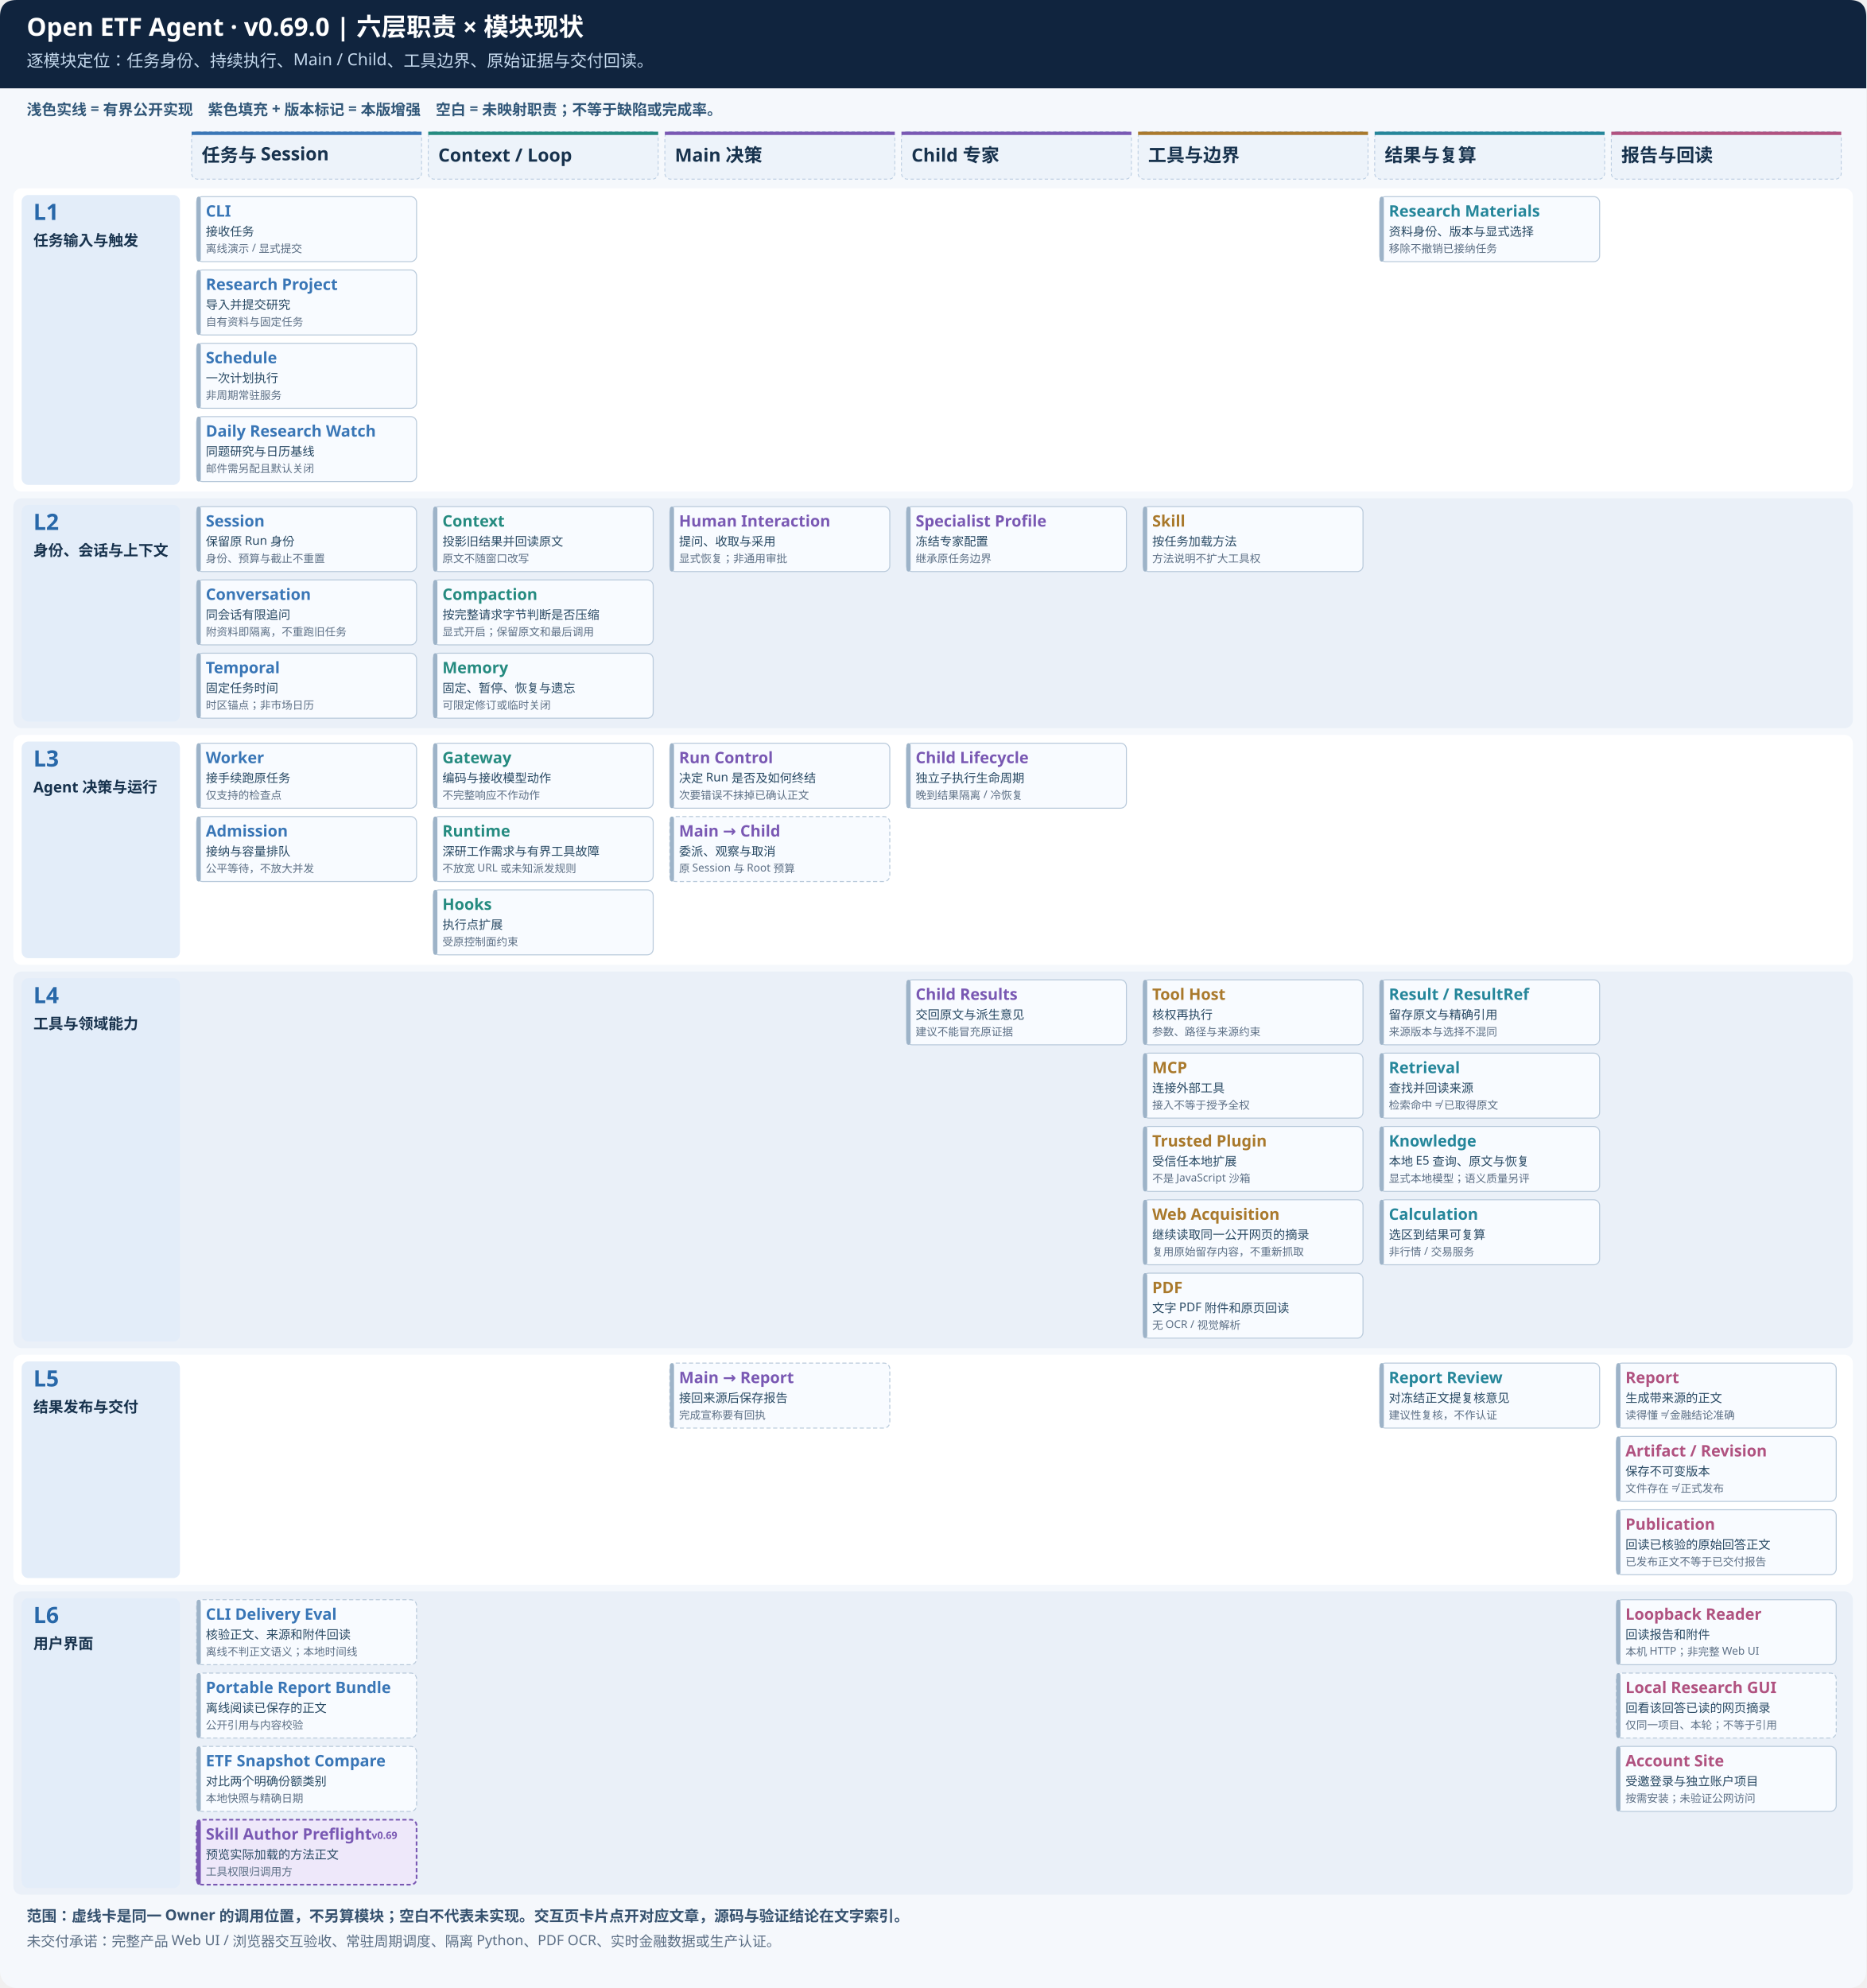
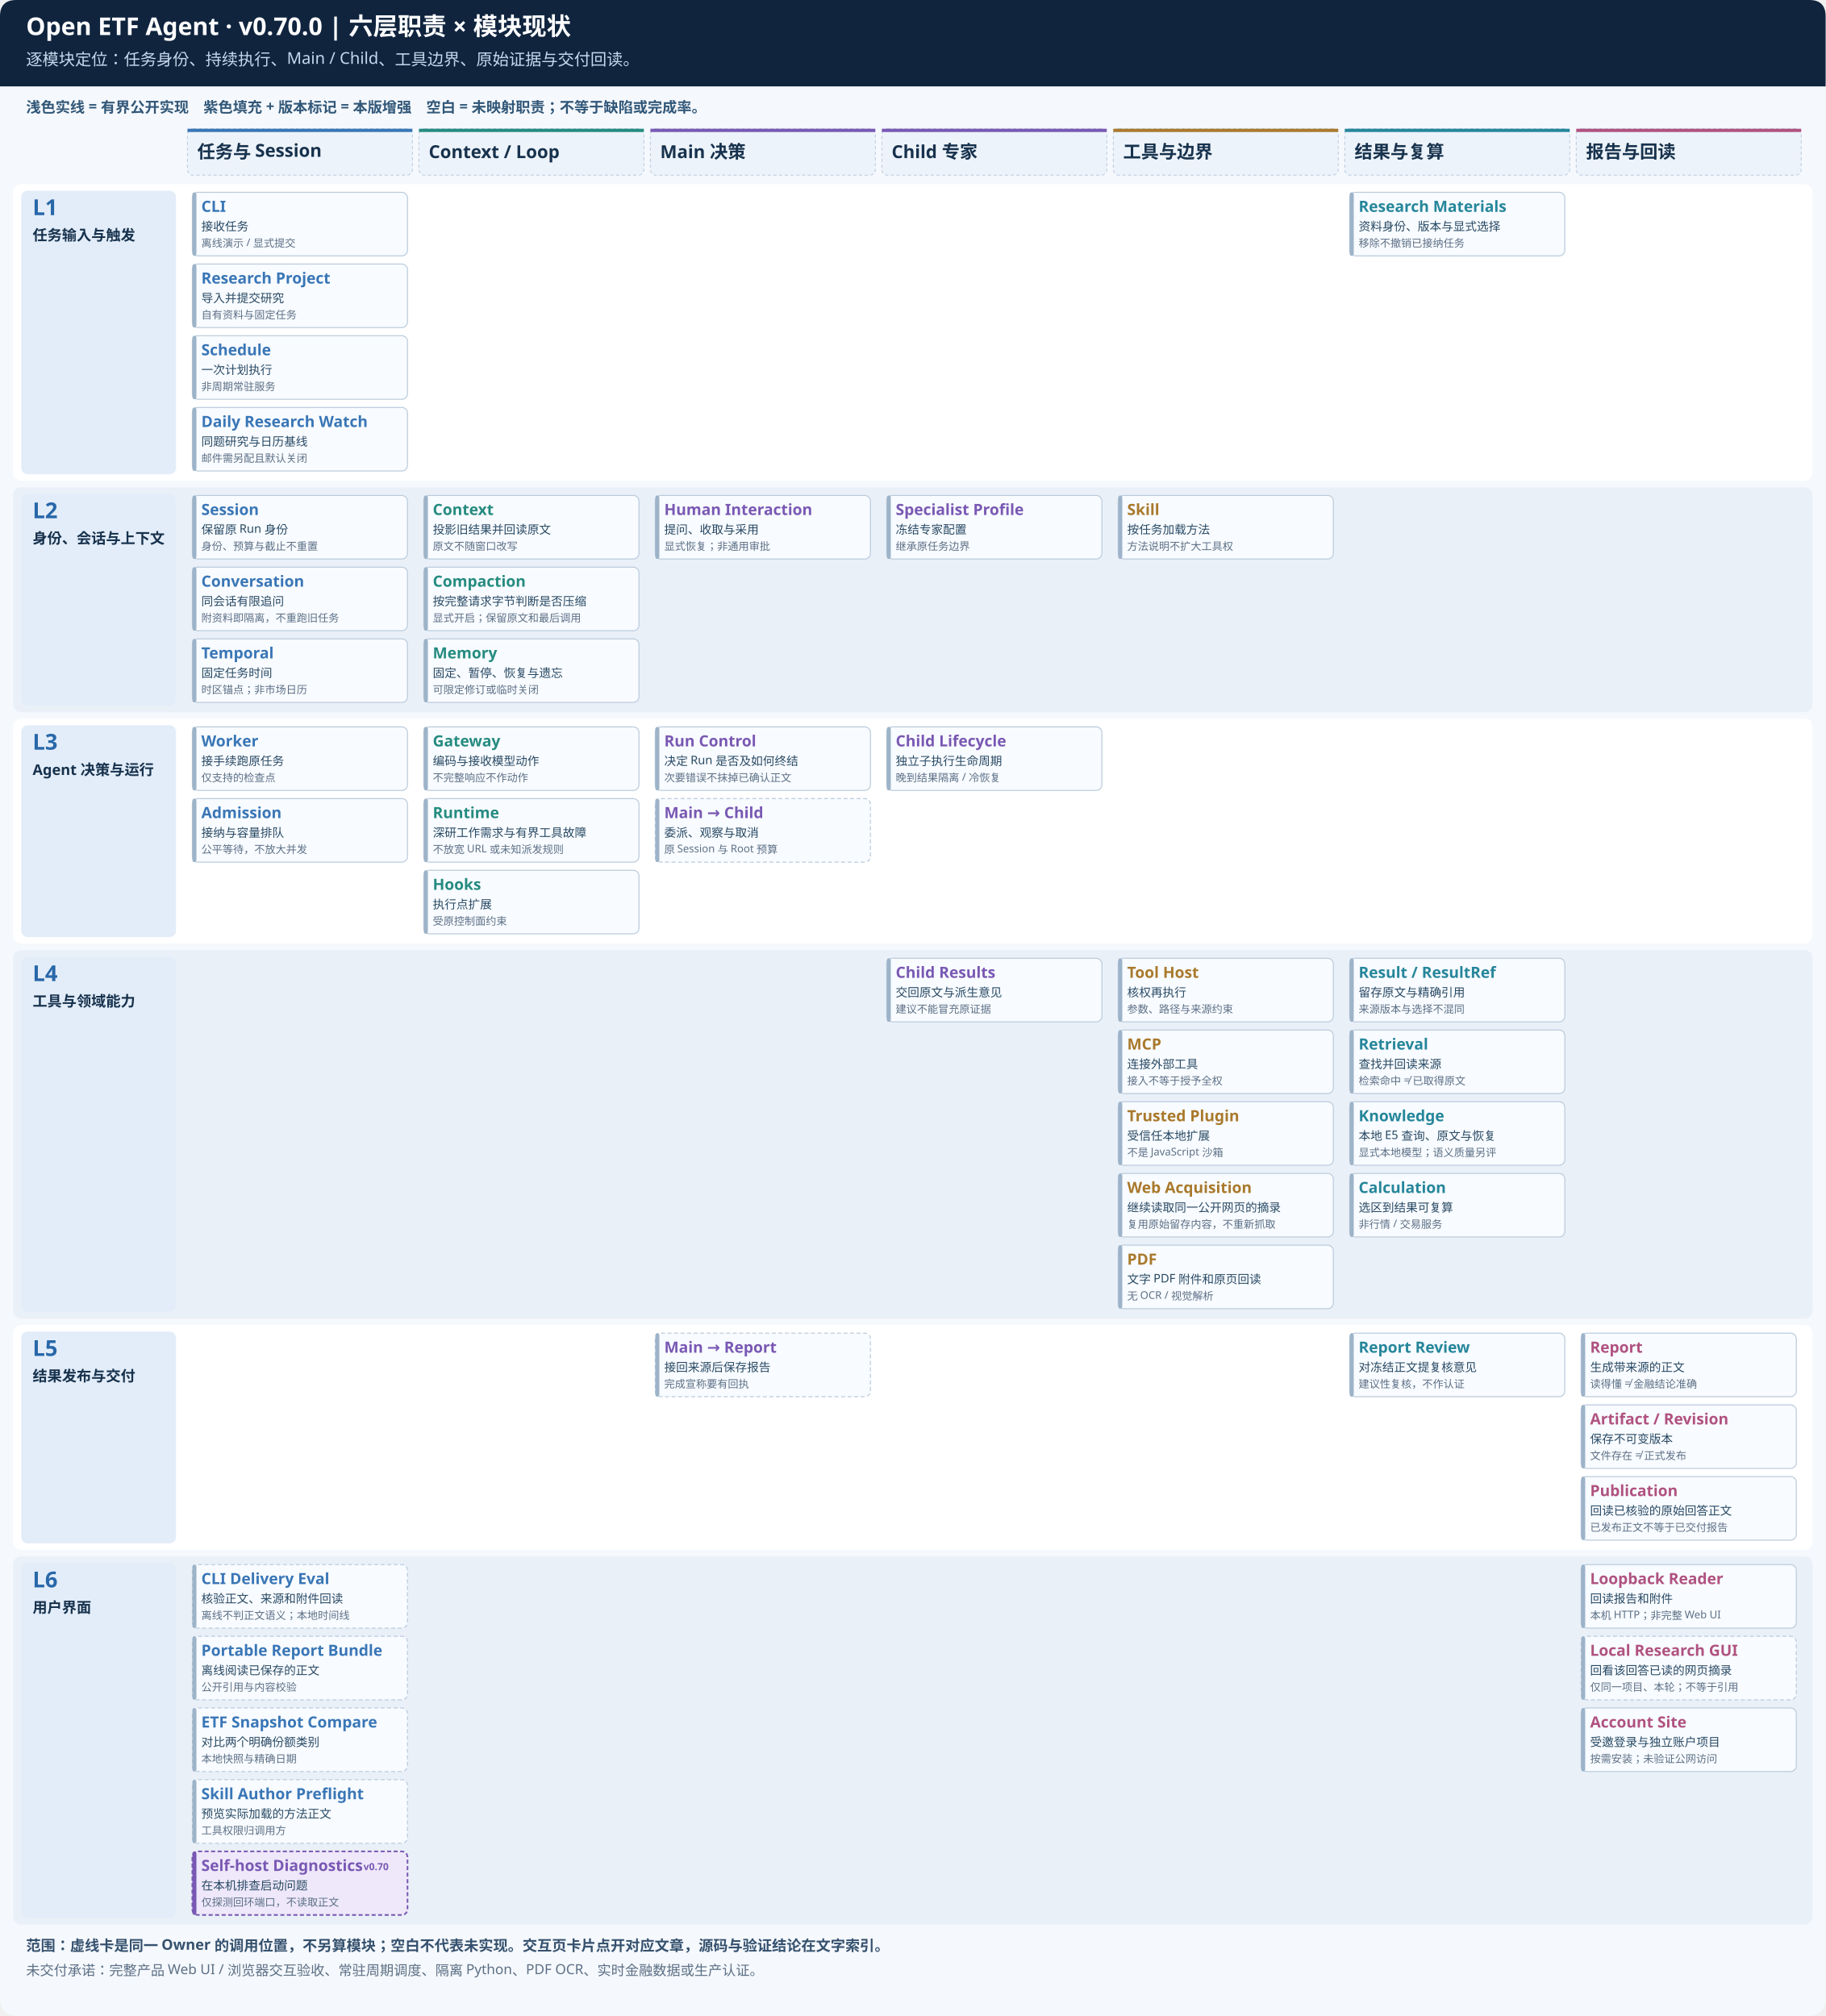
- <svg xmlns="http://www.w3.org/2000/svg" width="2240" height="2386" viewBox="0 0 2240 2386" role="img" aria-labelledby="title desc">
-   <rect width="2240" height="2386" rx="20" fill="#f5f8fc" />
+ <svg xmlns="http://www.w3.org/2000/svg" width="2240" height="2474" viewBox="0 0 2240 2474" role="img" aria-labelledby="title desc">
+   <rect width="2240" height="2474" rx="20" fill="#f5f8fc" />
  <path d="M20 0h2200q20 0 20 20v86H0V20Q0 0 20 0" fill="#10243e" />
  <g font-family="system-ui, sans-serif">
-     <text x="32" y="43" font-size="30" fill="#fff" font-weight="700">Open ETF Agent · v0.69.0 | 六层职责 × 模块现状</text>
+     <text x="32" y="43" font-size="30" fill="#fff" font-weight="700">Open ETF Agent · v0.70.0 | 六层职责 × 模块现状</text>
    <text x="32" y="80" font-size="20" fill="#c5d9ed" font-weight="400">逐模块定位：任务身份、持续执行、Main / Child、工具边界、原始证据与交付回读。</text>
    <text x="32" y="138" font-size="18" fill="#315778" font-weight="600">浅色实线 = 有界公开实现　紫色填充 + 版本标记 = 本版增强　空白 = 未映射职责；不等于缺陷或完成率。</text>
    <rect x="230" y="158" width="276" height="57" rx="7" fill="#edf3fa" stroke="#b8cbe0" stroke-dasharray="4 3" />
    <rect x="230" y="158" width="276" height="4" fill="#3976b6" />
    <text x="242" y="194" font-size="22" fill="#17324d" font-weight="700">任务与 Session</text>
    <rect x="514" y="158" width="276" height="57" rx="7" fill="#edf3fa" stroke="#b8cbe0" stroke-dasharray="4 3" />
    <rect x="514" y="158" width="276" height="4" fill="#258b80" />
    <text x="526" y="194" font-size="22" fill="#17324d" font-weight="700">Context / Loop</text>
    <rect x="798" y="158" width="276" height="57" rx="7" fill="#edf3fa" stroke="#b8cbe0" stroke-dasharray="4 3" />
    <rect x="798" y="158" width="276" height="4" fill="#7958b3" />
    <text x="810" y="194" font-size="22" fill="#17324d" font-weight="700">Main 决策</text>
    <rect x="1082" y="158" width="276" height="57" rx="7" fill="#edf3fa" stroke="#b8cbe0" stroke-dasharray="4 3" />
    <rect x="1082" y="158" width="276" height="4" fill="#7958b3" />
    <text x="1094" y="194" font-size="22" fill="#17324d" font-weight="700">Child 专家</text>
    <rect x="1366" y="158" width="276" height="57" rx="7" fill="#edf3fa" stroke="#b8cbe0" stroke-dasharray="4 3" />
    <rect x="1366" y="158" width="276" height="4" fill="#a9792c" />
    <text x="1378" y="194" font-size="22" fill="#17324d" font-weight="700">工具与边界</text>
    <rect x="1650" y="158" width="276" height="57" rx="7" fill="#edf3fa" stroke="#b8cbe0" stroke-dasharray="4 3" />
    <rect x="1650" y="158" width="276" height="4" fill="#25869a" />
    <text x="1662" y="194" font-size="22" fill="#17324d" font-weight="700">结果与复算</text>
    <rect x="1934" y="158" width="276" height="57" rx="7" fill="#edf3fa" stroke="#b8cbe0" stroke-dasharray="4 3" />
    <rect x="1934" y="158" width="276" height="4" fill="#b05280" />
    <text x="1946" y="194" font-size="22" fill="#17324d" font-weight="700">报告与回读</text>
    <rect x="16" y="226" width="2208" height="364" rx="10" fill="#ffffff" />
    <rect x="26" y="234" width="190" height="348" rx="8" fill="#e3edf9" />
    <text x="40" y="264" font-size="27" fill="#2868a9" font-weight="700">L1</text>
    <text x="40" y="295" font-size="18" fill="#17324d" font-weight="700">任务输入与触发</text>
    <a href="https://hpoenixf.com/eff-agent-article/articles/agent-in-15-minutes" target="_blank" rel="noopener noreferrer">
      <rect x="236" y="236" width="264" height="78" rx="7" fill="#f8fbff" stroke="#b9cadb" stroke-width="1.2" />
      <rect x="236" y="236" width="5" height="78" rx="3" fill="#9db3c8" />
      <text x="247" y="260" font-size="19" fill="#3976b6" font-weight="700">CLI</text>
      <text x="247" y="283" font-size="14.5" fill="#284963" font-weight="500">接收任务</text>
      <text x="247" y="303" font-size="13" fill="#5c6f85" font-weight="400">离线演示 / 显式提交</text>
    </a>
    <a href="https://hpoenixf.com/eff-agent-article/articles/open-etf-agent-research-project-workshop" target="_blank" rel="noopener noreferrer">
      <rect x="236" y="324" width="264" height="78" rx="7" fill="#f8fbff" stroke="#b9cadb" stroke-width="1.2" />
      <rect x="236" y="324" width="5" height="78" rx="3" fill="#9db3c8" />
      <text x="247" y="348" font-size="19" fill="#3976b6" font-weight="700">Research Project</text>
      <text x="247" y="371" font-size="14.5" fill="#284963" font-weight="500">导入并提交研究</text>
      <text x="247" y="391" font-size="13" fill="#5c6f85" font-weight="400">自有资料与固定任务</text>
    </a>
    <a href="https://hpoenixf.com/eff-agent-article/articles/agent-autonomous-scheduled-research" target="_blank" rel="noopener noreferrer">
      <rect x="236" y="412" width="264" height="78" rx="7" fill="#f8fbff" stroke="#b9cadb" stroke-width="1.2" />
      <rect x="236" y="412" width="5" height="78" rx="3" fill="#9db3c8" />
      <text x="247" y="436" font-size="19" fill="#3976b6" font-weight="700">Schedule</text>
      <text x="247" y="459" font-size="14.5" fill="#284963" font-weight="500">一次计划执行</text>
      <text x="247" y="479" font-size="13" fill="#5c6f85" font-weight="400">非周期常驻服务</text>
    </a>
    <a href="https://hpoenixf.com/eff-agent-article/articles/agent-autonomous-scheduled-research" target="_blank" rel="noopener noreferrer">
      <rect x="236" y="500" width="264" height="78" rx="7" fill="#f8fbff" stroke="#b9cadb" stroke-width="1.2" />
      <rect x="236" y="500" width="5" height="78" rx="3" fill="#9db3c8" />
      <text x="247" y="524" font-size="19" fill="#3976b6" font-weight="700">Daily Research Watch</text>
      <text x="247" y="547" font-size="14.5" fill="#284963" font-weight="500">同题研究与日历基线</text>
      <text x="247" y="567" font-size="13" fill="#5c6f85" font-weight="400">邮件需另配且默认关闭</text>
    </a>
    <a href="https://hpoenixf.com/eff-agent-article/articles/agent-research-assets-identity-version-lifecycle" target="_blank" rel="noopener noreferrer">
      <rect x="1656" y="236" width="264" height="78" rx="7" fill="#f8fbff" stroke="#b9cadb" stroke-width="1.2" />
      <rect x="1656" y="236" width="5" height="78" rx="3" fill="#9db3c8" />
      <text x="1667" y="260" font-size="19" fill="#25869a" font-weight="700">Research Materials</text>
      <text x="1667" y="283" font-size="14.5" fill="#284963" font-weight="500">资料身份、版本与显式选择</text>
      <text x="1667" y="303" font-size="13" fill="#5c6f85" font-weight="400">移除不撤销已接纳任务</text>
    </a>
    <rect x="16" y="598" width="2208" height="276" rx="10" fill="#eaf0f8" />
    <rect x="26" y="606" width="190" height="260" rx="8" fill="#e3edf9" />
    <text x="40" y="636" font-size="27" fill="#2868a9" font-weight="700">L2</text>
    <text x="40" y="667" font-size="18" fill="#17324d" font-weight="700">身份、会话与上下文</text>
    <a href="https://hpoenixf.com/eff-agent-article/articles/agent-task-session-run-worker-schedule" target="_blank" rel="noopener noreferrer">
      <rect x="236" y="608" width="264" height="78" rx="7" fill="#f8fbff" stroke="#b9cadb" stroke-width="1.2" />
      <rect x="236" y="608" width="5" height="78" rx="3" fill="#9db3c8" />
      <text x="247" y="632" font-size="19" fill="#3976b6" font-weight="700">Session</text>
      <text x="247" y="655" font-size="14.5" fill="#284963" font-weight="500">保留原 Run 身份</text>
      <text x="247" y="675" font-size="13" fill="#5c6f85" font-weight="400">身份、预算与截止不重置</text>
    </a>
    <a href="https://hpoenixf.com/eff-agent-article/articles/agent-conversation-admission-task-continuation" target="_blank" rel="noopener noreferrer">
      <rect x="236" y="696" width="264" height="78" rx="7" fill="#f8fbff" stroke="#b9cadb" stroke-width="1.2" />
      <rect x="236" y="696" width="5" height="78" rx="3" fill="#9db3c8" />
      <text x="247" y="720" font-size="19" fill="#3976b6" font-weight="700">Conversation</text>
      <text x="247" y="743" font-size="14.5" fill="#284963" font-weight="500">同会话有限追问</text>
      <text x="247" y="763" font-size="13" fill="#5c6f85" font-weight="400">附资料即隔离，不重跑旧任务</text>
    </a>
    <a href="https://hpoenixf.com/eff-agent-article/articles/agent-temporal-semantics-market-calendar" target="_blank" rel="noopener noreferrer">
      <rect x="236" y="784" width="264" height="78" rx="7" fill="#f8fbff" stroke="#b9cadb" stroke-width="1.2" />
      <rect x="236" y="784" width="5" height="78" rx="3" fill="#9db3c8" />
      <text x="247" y="808" font-size="19" fill="#3976b6" font-weight="700">Temporal</text>
      <text x="247" y="831" font-size="14.5" fill="#284963" font-weight="500">固定任务时间</text>
      <text x="247" y="851" font-size="13" fill="#5c6f85" font-weight="400">时区锚点；非市场日历</text>
    </a>
    <a href="https://hpoenixf.com/eff-agent-article/articles/agent-context-governance-actions" target="_blank" rel="noopener noreferrer">
      <rect x="520" y="608" width="264" height="78" rx="7" fill="#f8fbff" stroke="#b9cadb" stroke-width="1.2" />
      <rect x="520" y="608" width="5" height="78" rx="3" fill="#9db3c8" />
      <text x="531" y="632" font-size="19" fill="#258b80" font-weight="700">Context</text>
      <text x="531" y="655" font-size="14.5" fill="#284963" font-weight="500">投影旧结果并回读原文</text>
      <text x="531" y="675" font-size="13" fill="#5c6f85" font-weight="400">原文不随窗口改写</text>
    </a>
    <a href="https://hpoenixf.com/eff-agent-article/articles/agent-main-run-context-compaction" target="_blank" rel="noopener noreferrer">
      <rect x="520" y="696" width="264" height="78" rx="7" fill="#f8fbff" stroke="#b9cadb" stroke-width="1.2" />
      <rect x="520" y="696" width="5" height="78" rx="3" fill="#9db3c8" />
      <text x="531" y="720" font-size="19" fill="#258b80" font-weight="700">Compaction</text>
      <text x="531" y="743" font-size="14.5" fill="#284963" font-weight="500">按完整请求字节判断是否压缩</text>
      <text x="531" y="763" font-size="13" fill="#5c6f85" font-weight="400">显式开启；保留原文和最后调用</text>
    </a>
    <a href="https://hpoenixf.com/eff-agent-article/articles/026-agent-memory-forget-durable-effects" target="_blank" rel="noopener noreferrer">
      <rect x="520" y="784" width="264" height="78" rx="7" fill="#f8fbff" stroke="#b9cadb" stroke-width="1.2" />
      <rect x="520" y="784" width="5" height="78" rx="3" fill="#9db3c8" />
      <text x="531" y="808" font-size="19" fill="#258b80" font-weight="700">Memory</text>
      <text x="531" y="831" font-size="14.5" fill="#284963" font-weight="500">固定、暂停、恢复与遗忘</text>
      <text x="531" y="851" font-size="13" fill="#5c6f85" font-weight="400">可限定修订或临时关闭</text>
    </a>
    <a href="https://hpoenixf.com/eff-agent-article/articles/agent-durable-human-interaction-response-adoption" target="_blank" rel="noopener noreferrer">
      <rect x="804" y="608" width="264" height="78" rx="7" fill="#f8fbff" stroke="#b9cadb" stroke-width="1.2" />
      <rect x="804" y="608" width="5" height="78" rx="3" fill="#9db3c8" />
      <text x="815" y="632" font-size="19" fill="#7958b3" font-weight="700">Human Interaction</text>
      <text x="815" y="655" font-size="14.5" fill="#284963" font-weight="500">提问、收取与采用</text>
      <text x="815" y="675" font-size="13" fill="#5c6f85" font-weight="400">显式恢复；非通用审批</text>
    </a>
    <a href="https://hpoenixf.com/eff-agent-article/articles/agent-custom-expert-from-prompt-to-recovery" target="_blank" rel="noopener noreferrer">
      <rect x="1088" y="608" width="264" height="78" rx="7" fill="#f8fbff" stroke="#b9cadb" stroke-width="1.2" />
      <rect x="1088" y="608" width="5" height="78" rx="3" fill="#9db3c8" />
      <text x="1099" y="632" font-size="19" fill="#7958b3" font-weight="700">Specialist Profile</text>
      <text x="1099" y="655" font-size="14.5" fill="#284963" font-weight="500">冻结专家配置</text>
      <text x="1099" y="675" font-size="13" fill="#5c6f85" font-weight="400">继承原任务边界</text>
    </a>
    <a href="https://hpoenixf.com/eff-agent-article/articles/agent-skill-from-markdown-to-callable-research" target="_blank" rel="noopener noreferrer">
      <rect x="1372" y="608" width="264" height="78" rx="7" fill="#f8fbff" stroke="#b9cadb" stroke-width="1.2" />
      <rect x="1372" y="608" width="5" height="78" rx="3" fill="#9db3c8" />
      <text x="1383" y="632" font-size="19" fill="#a9792c" font-weight="700">Skill</text>
      <text x="1383" y="655" font-size="14.5" fill="#284963" font-weight="500">按任务加载方法</text>
      <text x="1383" y="675" font-size="13" fill="#5c6f85" font-weight="400">方法说明不扩大工具权</text>
    </a>
    <rect x="16" y="882" width="2208" height="276" rx="10" fill="#ffffff" />
    <rect x="26" y="890" width="190" height="260" rx="8" fill="#e3edf9" />
    <text x="40" y="920" font-size="27" fill="#2868a9" font-weight="700">L3</text>
    <text x="40" y="951" font-size="18" fill="#17324d" font-weight="700">Agent 决策与运行</text>
    <a href="https://hpoenixf.com/eff-agent-article/articles/open-etf-agent-v010-system-design" target="_blank" rel="noopener noreferrer">
      <rect x="236" y="892" width="264" height="78" rx="7" fill="#f8fbff" stroke="#b9cadb" stroke-width="1.2" />
      <rect x="236" y="892" width="5" height="78" rx="3" fill="#9db3c8" />
      <text x="247" y="916" font-size="19" fill="#3976b6" font-weight="700">Worker</text>
      <text x="247" y="939" font-size="14.5" fill="#284963" font-weight="500">接手续跑原任务</text>
      <text x="247" y="959" font-size="13" fill="#5c6f85" font-weight="400">仅支持的检查点</text>
    </a>
    <a href="https://hpoenixf.com/eff-agent-article/articles/agent-provider-admission-capacity-lease" target="_blank" rel="noopener noreferrer">
      <rect x="236" y="980" width="264" height="78" rx="7" fill="#f8fbff" stroke="#b9cadb" stroke-width="1.2" />
      <rect x="236" y="980" width="5" height="78" rx="3" fill="#9db3c8" />
      <text x="247" y="1004" font-size="19" fill="#3976b6" font-weight="700">Admission</text>
      <text x="247" y="1027" font-size="14.5" fill="#284963" font-weight="500">接纳与容量排队</text>
      <text x="247" y="1047" font-size="13" fill="#5c6f85" font-weight="400">公平等待，不放大并发</text>
    </a>
    <a href="https://hpoenixf.com/eff-agent-article/articles/agent-provider-architecture-and-admission" target="_blank" rel="noopener noreferrer">
      <rect x="520" y="892" width="264" height="78" rx="7" fill="#f8fbff" stroke="#b9cadb" stroke-width="1.2" />
      <rect x="520" y="892" width="5" height="78" rx="3" fill="#9db3c8" />
      <text x="531" y="916" font-size="19" fill="#258b80" font-weight="700">Gateway</text>
      <text x="531" y="939" font-size="14.5" fill="#284963" font-weight="500">编码与接收模型动作</text>
      <text x="531" y="959" font-size="13" fill="#5c6f85" font-weight="400">不完整响应不作动作</text>
    </a>
    <a href="https://hpoenixf.com/eff-agent-article/articles/etf-agent-model-harness-research-loop" target="_blank" rel="noopener noreferrer">
      <rect x="520" y="980" width="264" height="78" rx="7" fill="#f8fbff" stroke="#b9cadb" stroke-width="1.2" />
      <rect x="520" y="980" width="5" height="78" rx="3" fill="#9db3c8" />
      <text x="531" y="1004" font-size="19" fill="#258b80" font-weight="700">Runtime</text>
      <text x="531" y="1027" font-size="14.5" fill="#284963" font-weight="500">深研工作需求与有界工具故障</text>
      <text x="531" y="1047" font-size="13" fill="#5c6f85" font-weight="400">不放宽 URL 或未知派发规则</text>
    </a>
    <a href="https://hpoenixf.com/eff-agent-article/articles/agent-multi-ecosystem-hook-execution" target="_blank" rel="noopener noreferrer">
      <rect x="520" y="1068" width="264" height="78" rx="7" fill="#f8fbff" stroke="#b9cadb" stroke-width="1.2" />
      <rect x="520" y="1068" width="5" height="78" rx="3" fill="#9db3c8" />
      <text x="531" y="1092" font-size="19" fill="#258b80" font-weight="700">Hooks</text>
      <text x="531" y="1115" font-size="14.5" fill="#284963" font-weight="500">执行点扩展</text>
      <text x="531" y="1135" font-size="13" fill="#5c6f85" font-weight="400">受原控制面约束</text>
    </a>
    <a href="https://hpoenixf.com/eff-agent-article/articles/agent-veto-authority-and-run-termination" target="_blank" rel="noopener noreferrer">
      <rect x="804" y="892" width="264" height="78" rx="7" fill="#f8fbff" stroke="#b9cadb" stroke-width="1.2" />
      <rect x="804" y="892" width="5" height="78" rx="3" fill="#9db3c8" />
      <text x="815" y="916" font-size="19" fill="#7958b3" font-weight="700">Run Control</text>
      <text x="815" y="939" font-size="14.5" fill="#284963" font-weight="500">决定 Run 是否及如何终结</text>
      <text x="815" y="959" font-size="13" fill="#5c6f85" font-weight="400">次要错误不抹掉已确认正文</text>
    </a>
    <a href="https://hpoenixf.com/eff-agent-article/articles/agent-subagent-context-specialization" target="_blank" rel="noopener noreferrer">
      <rect x="804" y="980" width="264" height="78" rx="7" fill="#f8fbff" stroke="#b9cadb" stroke-width="1.2" stroke-dasharray="5 3" />
      <rect x="804" y="980" width="5" height="78" rx="3" fill="#9db3c8" />
      <text x="815" y="1004" font-size="19" fill="#7958b3" font-weight="700">Main → Child</text>
      <text x="815" y="1027" font-size="14.5" fill="#284963" font-weight="500">委派、观察与取消</text>
      <text x="815" y="1047" font-size="13" fill="#5c6f85" font-weight="400">原 Session 与 Root 预算</text>
    </a>
    <a href="https://hpoenixf.com/eff-agent-article/articles/agent-subagent-context-specialization" target="_blank" rel="noopener noreferrer">
      <rect x="1088" y="892" width="264" height="78" rx="7" fill="#f8fbff" stroke="#b9cadb" stroke-width="1.2" />
      <rect x="1088" y="892" width="5" height="78" rx="3" fill="#9db3c8" />
      <text x="1099" y="916" font-size="19" fill="#7958b3" font-weight="700">Child Lifecycle</text>
      <text x="1099" y="939" font-size="14.5" fill="#284963" font-weight="500">独立子执行生命周期</text>
      <text x="1099" y="959" font-size="13" fill="#5c6f85" font-weight="400">晚到结果隔离 / 冷恢复</text>
    </a>
    <rect x="16" y="1166" width="2208" height="452" rx="10" fill="#eaf0f8" />
    <rect x="26" y="1174" width="190" height="436" rx="8" fill="#e3edf9" />
    <text x="40" y="1204" font-size="27" fill="#2868a9" font-weight="700">L4</text>
    <text x="40" y="1235" font-size="18" fill="#17324d" font-weight="700">工具与领域能力</text>
    <a href="https://hpoenixf.com/eff-agent-article/articles/agent-subagent-contribution-evidence" target="_blank" rel="noopener noreferrer">
      <rect x="1088" y="1176" width="264" height="78" rx="7" fill="#f8fbff" stroke="#b9cadb" stroke-width="1.2" />
      <rect x="1088" y="1176" width="5" height="78" rx="3" fill="#9db3c8" />
      <text x="1099" y="1200" font-size="19" fill="#7958b3" font-weight="700">Child Results</text>
      <text x="1099" y="1223" font-size="14.5" fill="#284963" font-weight="500">交回原文与派生意见</text>
      <text x="1099" y="1243" font-size="13" fill="#5c6f85" font-weight="400">建议不能冒充原证据</text>
    </a>
    <a href="https://hpoenixf.com/eff-agent-article/articles/agent-tool-lifecycle-and-model-input" target="_blank" rel="noopener noreferrer">
      <rect x="1372" y="1176" width="264" height="78" rx="7" fill="#f8fbff" stroke="#b9cadb" stroke-width="1.2" />
      <rect x="1372" y="1176" width="5" height="78" rx="3" fill="#9db3c8" />
      <text x="1383" y="1200" font-size="19" fill="#a9792c" font-weight="700">Tool Host</text>
      <text x="1383" y="1223" font-size="14.5" fill="#284963" font-weight="500">核权再执行</text>
      <text x="1383" y="1243" font-size="13" fill="#5c6f85" font-weight="400">参数、路径与来源约束</text>
    </a>
    <a href="https://hpoenixf.com/eff-agent-article/articles/mcp-host-from-discovery-to-consumption" target="_blank" rel="noopener noreferrer">
      <rect x="1372" y="1264" width="264" height="78" rx="7" fill="#f8fbff" stroke="#b9cadb" stroke-width="1.2" />
      <rect x="1372" y="1264" width="5" height="78" rx="3" fill="#9db3c8" />
      <text x="1383" y="1288" font-size="19" fill="#a9792c" font-weight="700">MCP</text>
      <text x="1383" y="1311" font-size="14.5" fill="#284963" font-weight="500">连接外部工具</text>
      <text x="1383" y="1331" font-size="13" fill="#5c6f85" font-weight="400">接入不等于授予全权</text>
    </a>
    <a href="https://hpoenixf.com/eff-agent-article/articles/020-agent-extension-host-smartphone" target="_blank" rel="noopener noreferrer">
      <rect x="1372" y="1352" width="264" height="78" rx="7" fill="#f8fbff" stroke="#b9cadb" stroke-width="1.2" />
      <rect x="1372" y="1352" width="5" height="78" rx="3" fill="#9db3c8" />
      <text x="1383" y="1376" font-size="19" fill="#a9792c" font-weight="700">Trusted Plugin</text>
      <text x="1383" y="1399" font-size="14.5" fill="#284963" font-weight="500">受信任本地扩展</text>
      <text x="1383" y="1419" font-size="13" fill="#5c6f85" font-weight="400">不是 JavaScript 沙箱</text>
    </a>
    <a href="https://hpoenixf.com/eff-agent-article/articles/021-agent-web-research-from-search-to-deep-reading" target="_blank" rel="noopener noreferrer">
      <rect x="1372" y="1440" width="264" height="78" rx="7" fill="#f8fbff" stroke="#b9cadb" stroke-width="1.2" />
      <rect x="1372" y="1440" width="5" height="78" rx="3" fill="#9db3c8" />
      <text x="1383" y="1464" font-size="19" fill="#a9792c" font-weight="700">Web Acquisition</text>
      <text x="1383" y="1487" font-size="14.5" fill="#284963" font-weight="500">继续读取同一公开网页的摘录</text>
      <text x="1383" y="1507" font-size="13" fill="#5c6f85" font-weight="400">复用原始留存内容，不重新抓取</text>
    </a>
    <a href="https://hpoenixf.com/eff-agent-article/articles/024-agent-pdf-from-text-to-evidence" target="_blank" rel="noopener noreferrer">
      <rect x="1372" y="1528" width="264" height="78" rx="7" fill="#f8fbff" stroke="#b9cadb" stroke-width="1.2" />
      <rect x="1372" y="1528" width="5" height="78" rx="3" fill="#9db3c8" />
      <text x="1383" y="1552" font-size="19" fill="#a9792c" font-weight="700">PDF</text>
      <text x="1383" y="1575" font-size="14.5" fill="#284963" font-weight="500">文字 PDF 附件和原页回读</text>
      <text x="1383" y="1595" font-size="13" fill="#5c6f85" font-weight="400">无 OCR / 视觉解析</text>
    </a>
    <a href="https://hpoenixf.com/eff-agent-article/articles/tool-results-outside-model-context" target="_blank" rel="noopener noreferrer">
      <rect x="1656" y="1176" width="264" height="78" rx="7" fill="#f8fbff" stroke="#b9cadb" stroke-width="1.2" />
      <rect x="1656" y="1176" width="5" height="78" rx="3" fill="#9db3c8" />
      <text x="1667" y="1200" font-size="19" fill="#25869a" font-weight="700">Result / ResultRef</text>
      <text x="1667" y="1223" font-size="14.5" fill="#284963" font-weight="500">留存原文与精确引用</text>
      <text x="1667" y="1243" font-size="13" fill="#5c6f85" font-weight="400">来源版本与选择不混同</text>
    </a>
    <a href="https://hpoenixf.com/eff-agent-article/articles/agent-knowledge-retrieval-end-to-end" target="_blank" rel="noopener noreferrer">
      <rect x="1656" y="1264" width="264" height="78" rx="7" fill="#f8fbff" stroke="#b9cadb" stroke-width="1.2" />
      <rect x="1656" y="1264" width="5" height="78" rx="3" fill="#9db3c8" />
      <text x="1667" y="1288" font-size="19" fill="#25869a" font-weight="700">Retrieval</text>
      <text x="1667" y="1311" font-size="14.5" fill="#284963" font-weight="500">查找并回读来源</text>
      <text x="1667" y="1331" font-size="13" fill="#5c6f85" font-weight="400">检索命中 ≠ 已取得原文</text>
    </a>
    <a href="https://hpoenixf.com/eff-agent-article/articles/agent-knowledge-retrieval-end-to-end" target="_blank" rel="noopener noreferrer">
      <rect x="1656" y="1352" width="264" height="78" rx="7" fill="#f8fbff" stroke="#b9cadb" stroke-width="1.2" />
      <rect x="1656" y="1352" width="5" height="78" rx="3" fill="#9db3c8" />
      <text x="1667" y="1376" font-size="19" fill="#25869a" font-weight="700">Knowledge</text>
      <text x="1667" y="1399" font-size="14.5" fill="#284963" font-weight="500">本地 E5 查询、原文与恢复</text>
      <text x="1667" y="1419" font-size="13" fill="#5c6f85" font-weight="400">显式本地模型；语义质量另评</text>
    </a>
    <a href="https://hpoenixf.com/eff-agent-article/articles/open-etf-agent-v010-system-design" target="_blank" rel="noopener noreferrer">
      <rect x="1656" y="1440" width="264" height="78" rx="7" fill="#f8fbff" stroke="#b9cadb" stroke-width="1.2" />
      <rect x="1656" y="1440" width="5" height="78" rx="3" fill="#9db3c8" />
      <text x="1667" y="1464" font-size="19" fill="#25869a" font-weight="700">Calculation</text>
      <text x="1667" y="1487" font-size="14.5" fill="#284963" font-weight="500">选区到结果可复算</text>
      <text x="1667" y="1507" font-size="13" fill="#5c6f85" font-weight="400">非行情 / 交易服务</text>
    </a>
    <rect x="16" y="1626" width="2208" height="276" rx="10" fill="#ffffff" />
    <rect x="26" y="1634" width="190" height="260" rx="8" fill="#e3edf9" />
    <text x="40" y="1664" font-size="27" fill="#2868a9" font-weight="700">L5</text>
    <text x="40" y="1695" font-size="18" fill="#17324d" font-weight="700">结果发布与交付</text>
    <a href="https://hpoenixf.com/eff-agent-article/articles/open-etf-agent-v01-first-readable-report" target="_blank" rel="noopener noreferrer">
      <rect x="804" y="1636" width="264" height="78" rx="7" fill="#f8fbff" stroke="#b9cadb" stroke-width="1.2" stroke-dasharray="5 3" />
      <rect x="804" y="1636" width="5" height="78" rx="3" fill="#9db3c8" />
      <text x="815" y="1660" font-size="19" fill="#7958b3" font-weight="700">Main → Report</text>
      <text x="815" y="1683" font-size="14.5" fill="#284963" font-weight="500">接回来源后保存报告</text>
      <text x="815" y="1703" font-size="13" fill="#5c6f85" font-weight="400">完成宣称要有回执</text>
    </a>
    <a href="https://hpoenixf.com/eff-agent-article/articles/open-etf-agent-report-review-workshop" target="_blank" rel="noopener noreferrer">
      <rect x="1656" y="1636" width="264" height="78" rx="7" fill="#f8fbff" stroke="#b9cadb" stroke-width="1.2" />
      <rect x="1656" y="1636" width="5" height="78" rx="3" fill="#9db3c8" />
      <text x="1667" y="1660" font-size="19" fill="#25869a" font-weight="700">Report Review</text>
      <text x="1667" y="1683" font-size="14.5" fill="#284963" font-weight="500">对冻结正文提复核意见</text>
      <text x="1667" y="1703" font-size="13" fill="#5c6f85" font-weight="400">建议性复核，不作认证</text>
    </a>
    <a href="https://hpoenixf.com/eff-agent-article/articles/open-etf-agent-v01-first-readable-report" target="_blank" rel="noopener noreferrer">
      <rect x="1940" y="1636" width="264" height="78" rx="7" fill="#f8fbff" stroke="#b9cadb" stroke-width="1.2" />
      <rect x="1940" y="1636" width="5" height="78" rx="3" fill="#9db3c8" />
      <text x="1951" y="1660" font-size="19" fill="#b05280" font-weight="700">Report</text>
      <text x="1951" y="1683" font-size="14.5" fill="#284963" font-weight="500">生成带来源的正文</text>
      <text x="1951" y="1703" font-size="13" fill="#5c6f85" font-weight="400">读得懂 ≠ 金融结论准确</text>
    </a>
    <a href="https://hpoenixf.com/eff-agent-article/articles/agent-artifact-version-access-sharing" target="_blank" rel="noopener noreferrer">
      <rect x="1940" y="1724" width="264" height="78" rx="7" fill="#f8fbff" stroke="#b9cadb" stroke-width="1.2" />
      <rect x="1940" y="1724" width="5" height="78" rx="3" fill="#9db3c8" />
      <text x="1951" y="1748" font-size="19" fill="#b05280" font-weight="700">Artifact / Revision</text>
      <text x="1951" y="1771" font-size="14.5" fill="#284963" font-weight="500">保存不可变版本</text>
      <text x="1951" y="1791" font-size="13" fill="#5c6f85" font-weight="400">文件存在 ≠ 正式发布</text>
    </a>
    <a href="https://hpoenixf.com/eff-agent-article/articles/019-agent-answer-publication" target="_blank" rel="noopener noreferrer">
      <rect x="1940" y="1812" width="264" height="78" rx="7" fill="#f8fbff" stroke="#b9cadb" stroke-width="1.2" />
      <rect x="1940" y="1812" width="5" height="78" rx="3" fill="#9db3c8" />
      <text x="1951" y="1836" font-size="19" fill="#b05280" font-weight="700">Publication</text>
      <text x="1951" y="1859" font-size="14.5" fill="#284963" font-weight="500">回读已核验的原始回答正文</text>
      <text x="1951" y="1879" font-size="13" fill="#5c6f85" font-weight="400">已发布正文不等于已交付报告</text>
    </a>
-     <rect x="16" y="1910" width="2208" height="364" rx="10" fill="#eaf0f8" />
-     <rect x="26" y="1918" width="190" height="348" rx="8" fill="#e3edf9" />
+     <rect x="16" y="1910" width="2208" height="452" rx="10" fill="#eaf0f8" />
+     <rect x="26" y="1918" width="190" height="436" rx="8" fill="#e3edf9" />
    <text x="40" y="1948" font-size="27" fill="#2868a9" font-weight="700">L6</text>
    <text x="40" y="1979" font-size="18" fill="#17324d" font-weight="700">用户界面</text>
    <a href="https://hpoenixf.com/eff-agent-article/articles/open-etf-agent-v01-first-readable-report" target="_blank" rel="noopener noreferrer">
      <rect x="236" y="1920" width="264" height="78" rx="7" fill="#f8fbff" stroke="#b9cadb" stroke-width="1.2" stroke-dasharray="5 3" />
      <rect x="236" y="1920" width="5" height="78" rx="3" fill="#9db3c8" />
      <text x="247" y="1944" font-size="19" fill="#3976b6" font-weight="700">CLI Delivery Eval</text>
      <text x="247" y="1967" font-size="14.5" fill="#284963" font-weight="500">核验正文、来源和附件回读</text>
      <text x="247" y="1987" font-size="13" fill="#5c6f85" font-weight="400">离线不判正文语义；本地时间线</text>
    </a>
    <a href="https://hpoenixf.com/eff-agent-article/articles/open-etf-agent-v01-first-readable-report" target="_blank" rel="noopener noreferrer">
      <rect x="236" y="2008" width="264" height="78" rx="7" fill="#f8fbff" stroke="#b9cadb" stroke-width="1.2" stroke-dasharray="5 3" />
      <rect x="236" y="2008" width="5" height="78" rx="3" fill="#9db3c8" />
      <text x="247" y="2032" font-size="19" fill="#3976b6" font-weight="700">Portable Report Bundle</text>
      <text x="247" y="2055" font-size="14.5" fill="#284963" font-weight="500">离线阅读已保存的正文</text>
      <text x="247" y="2075" font-size="13" fill="#5c6f85" font-weight="400">公开引用与内容校验</text>
    </a>
    <a href="https://hpoenixf.com/eff-agent-article/articles/open-etf-agent-v01-first-readable-report" target="_blank" rel="noopener noreferrer">
      <rect x="236" y="2096" width="264" height="78" rx="7" fill="#f8fbff" stroke="#b9cadb" stroke-width="1.2" stroke-dasharray="5 3" />
      <rect x="236" y="2096" width="5" height="78" rx="3" fill="#9db3c8" />
      <text x="247" y="2120" font-size="19" fill="#3976b6" font-weight="700">ETF Snapshot Compare</text>
      <text x="247" y="2143" font-size="14.5" fill="#284963" font-weight="500">对比两个明确份额类别</text>
      <text x="247" y="2163" font-size="13" fill="#5c6f85" font-weight="400">本地快照与精确日期</text>
    </a>
    <a href="https://hpoenixf.com/eff-agent-article/articles/agent-skill-from-markdown-to-callable-research" target="_blank" rel="noopener noreferrer">
-       <rect x="236" y="2184" width="264" height="78" rx="7" fill="#eee8fa" stroke="#7958b3" stroke-width="2" stroke-dasharray="5 3" />
-       <rect x="236" y="2184" width="5" height="78" rx="3" fill="#7958b3" />
-       <text x="247" y="2208" font-size="19" fill="#7958b3" font-weight="700">Skill Author Preflight</text>
+       <rect x="236" y="2184" width="264" height="78" rx="7" fill="#f8fbff" stroke="#b9cadb" stroke-width="1.2" stroke-dasharray="5 3" />
+       <rect x="236" y="2184" width="5" height="78" rx="3" fill="#9db3c8" />
+       <text x="247" y="2208" font-size="19" fill="#3976b6" font-weight="700">Skill Author Preflight</text>
      <text x="247" y="2231" font-size="14.5" fill="#284963" font-weight="500">预览实际加载的方法正文</text>
      <text x="247" y="2251" font-size="13" fill="#5c6f85" font-weight="400">工具权限归调用方</text>
-       <text x="446" y="2207" font-size="12" fill="#7958b3" font-weight="700">v0.69</text>
+     </a>
+     <a href="https://hpoenixf.com/eff-agent-article/articles/open-etf-agent-v010-system-design" target="_blank" rel="noopener noreferrer">
+       <rect x="236" y="2272" width="264" height="78" rx="7" fill="#eee8fa" stroke="#7958b3" stroke-width="2" stroke-dasharray="5 3" />
+       <rect x="236" y="2272" width="5" height="78" rx="3" fill="#7958b3" />
+       <text x="247" y="2296" font-size="19" fill="#7958b3" font-weight="700">Self-host Diagnostics</text>
+       <text x="247" y="2319" font-size="14.5" fill="#284963" font-weight="500">在本机排查启动问题</text>
+       <text x="247" y="2339" font-size="13" fill="#5c6f85" font-weight="400">仅探测回环端口，不读取正文</text>
+       <text x="446" y="2295" font-size="12" fill="#7958b3" font-weight="700">v0.70</text>
    </a>
    <a href="https://hpoenixf.com/eff-agent-article/articles/open-etf-agent-v010-system-design" target="_blank" rel="noopener noreferrer">
      <rect x="1940" y="1920" width="264" height="78" rx="7" fill="#f8fbff" stroke="#b9cadb" stroke-width="1.2" />
      <rect x="1940" y="1920" width="5" height="78" rx="3" fill="#9db3c8" />
      <text x="1951" y="1944" font-size="19" fill="#b05280" font-weight="700">Loopback Reader</text>
      <text x="1951" y="1967" font-size="14.5" fill="#284963" font-weight="500">回读报告和附件</text>
      <text x="1951" y="1987" font-size="13" fill="#5c6f85" font-weight="400">本机 HTTP；非完整 Web UI</text>
    </a>
    <a href="https://hpoenixf.com/eff-agent-article/articles/agent-conversation-admission-task-continuation" target="_blank" rel="noopener noreferrer">
      <rect x="1940" y="2008" width="264" height="78" rx="7" fill="#f8fbff" stroke="#b9cadb" stroke-width="1.2" stroke-dasharray="5 3" />
      <rect x="1940" y="2008" width="5" height="78" rx="3" fill="#9db3c8" />
      <text x="1951" y="2032" font-size="19" fill="#b05280" font-weight="700">Local Research GUI</text>
      <text x="1951" y="2055" font-size="14.5" fill="#284963" font-weight="500">回看该回答已读的网页摘录</text>
      <text x="1951" y="2075" font-size="13" fill="#5c6f85" font-weight="400">仅同一项目、本轮；不等于引用</text>
    </a>
    <a href="https://hpoenixf.com/eff-agent-article/articles/open-etf-agent-v010-system-design" target="_blank" rel="noopener noreferrer">
      <rect x="1940" y="2096" width="264" height="78" rx="7" fill="#f8fbff" stroke="#b9cadb" stroke-width="1.2" />
      <rect x="1940" y="2096" width="5" height="78" rx="3" fill="#9db3c8" />
      <text x="1951" y="2120" font-size="19" fill="#b05280" font-weight="700">Account Site</text>
      <text x="1951" y="2143" font-size="14.5" fill="#284963" font-weight="500">受邀登录与独立账户项目</text>
      <text x="1951" y="2163" font-size="13" fill="#5c6f85" font-weight="400">按需安装；未验证公网访问</text>
    </a>
-     <text x="32" y="2306" font-size="18" fill="#35516e" font-weight="600">范围：虚线卡是同一 Owner 的调用位置，不另算模块；空白不代表未实现。交互页卡片点开对应文章，源码与验证结论在文字索引。</text>
-     <text x="32" y="2336" font-size="17" fill="#5c6f85" font-weight="400">未交付承诺：完整产品 Web UI / 浏览器交互验收、常驻周期调度、隔离 Python、PDF OCR、实时金融数据或生产认证。</text>
+     <text x="32" y="2394" font-size="18" fill="#35516e" font-weight="600">范围：虚线卡是同一 Owner 的调用位置，不另算模块；空白不代表未实现。交互页卡片点开对应文章，源码与验证结论在文字索引。</text>
+     <text x="32" y="2424" font-size="17" fill="#5c6f85" font-weight="400">未交付承诺：完整产品 Web UI / 浏览器交互验收、常驻周期调度、隔离 Python、PDF OCR、实时金融数据或生产认证。</text>
  </g>
</svg>
